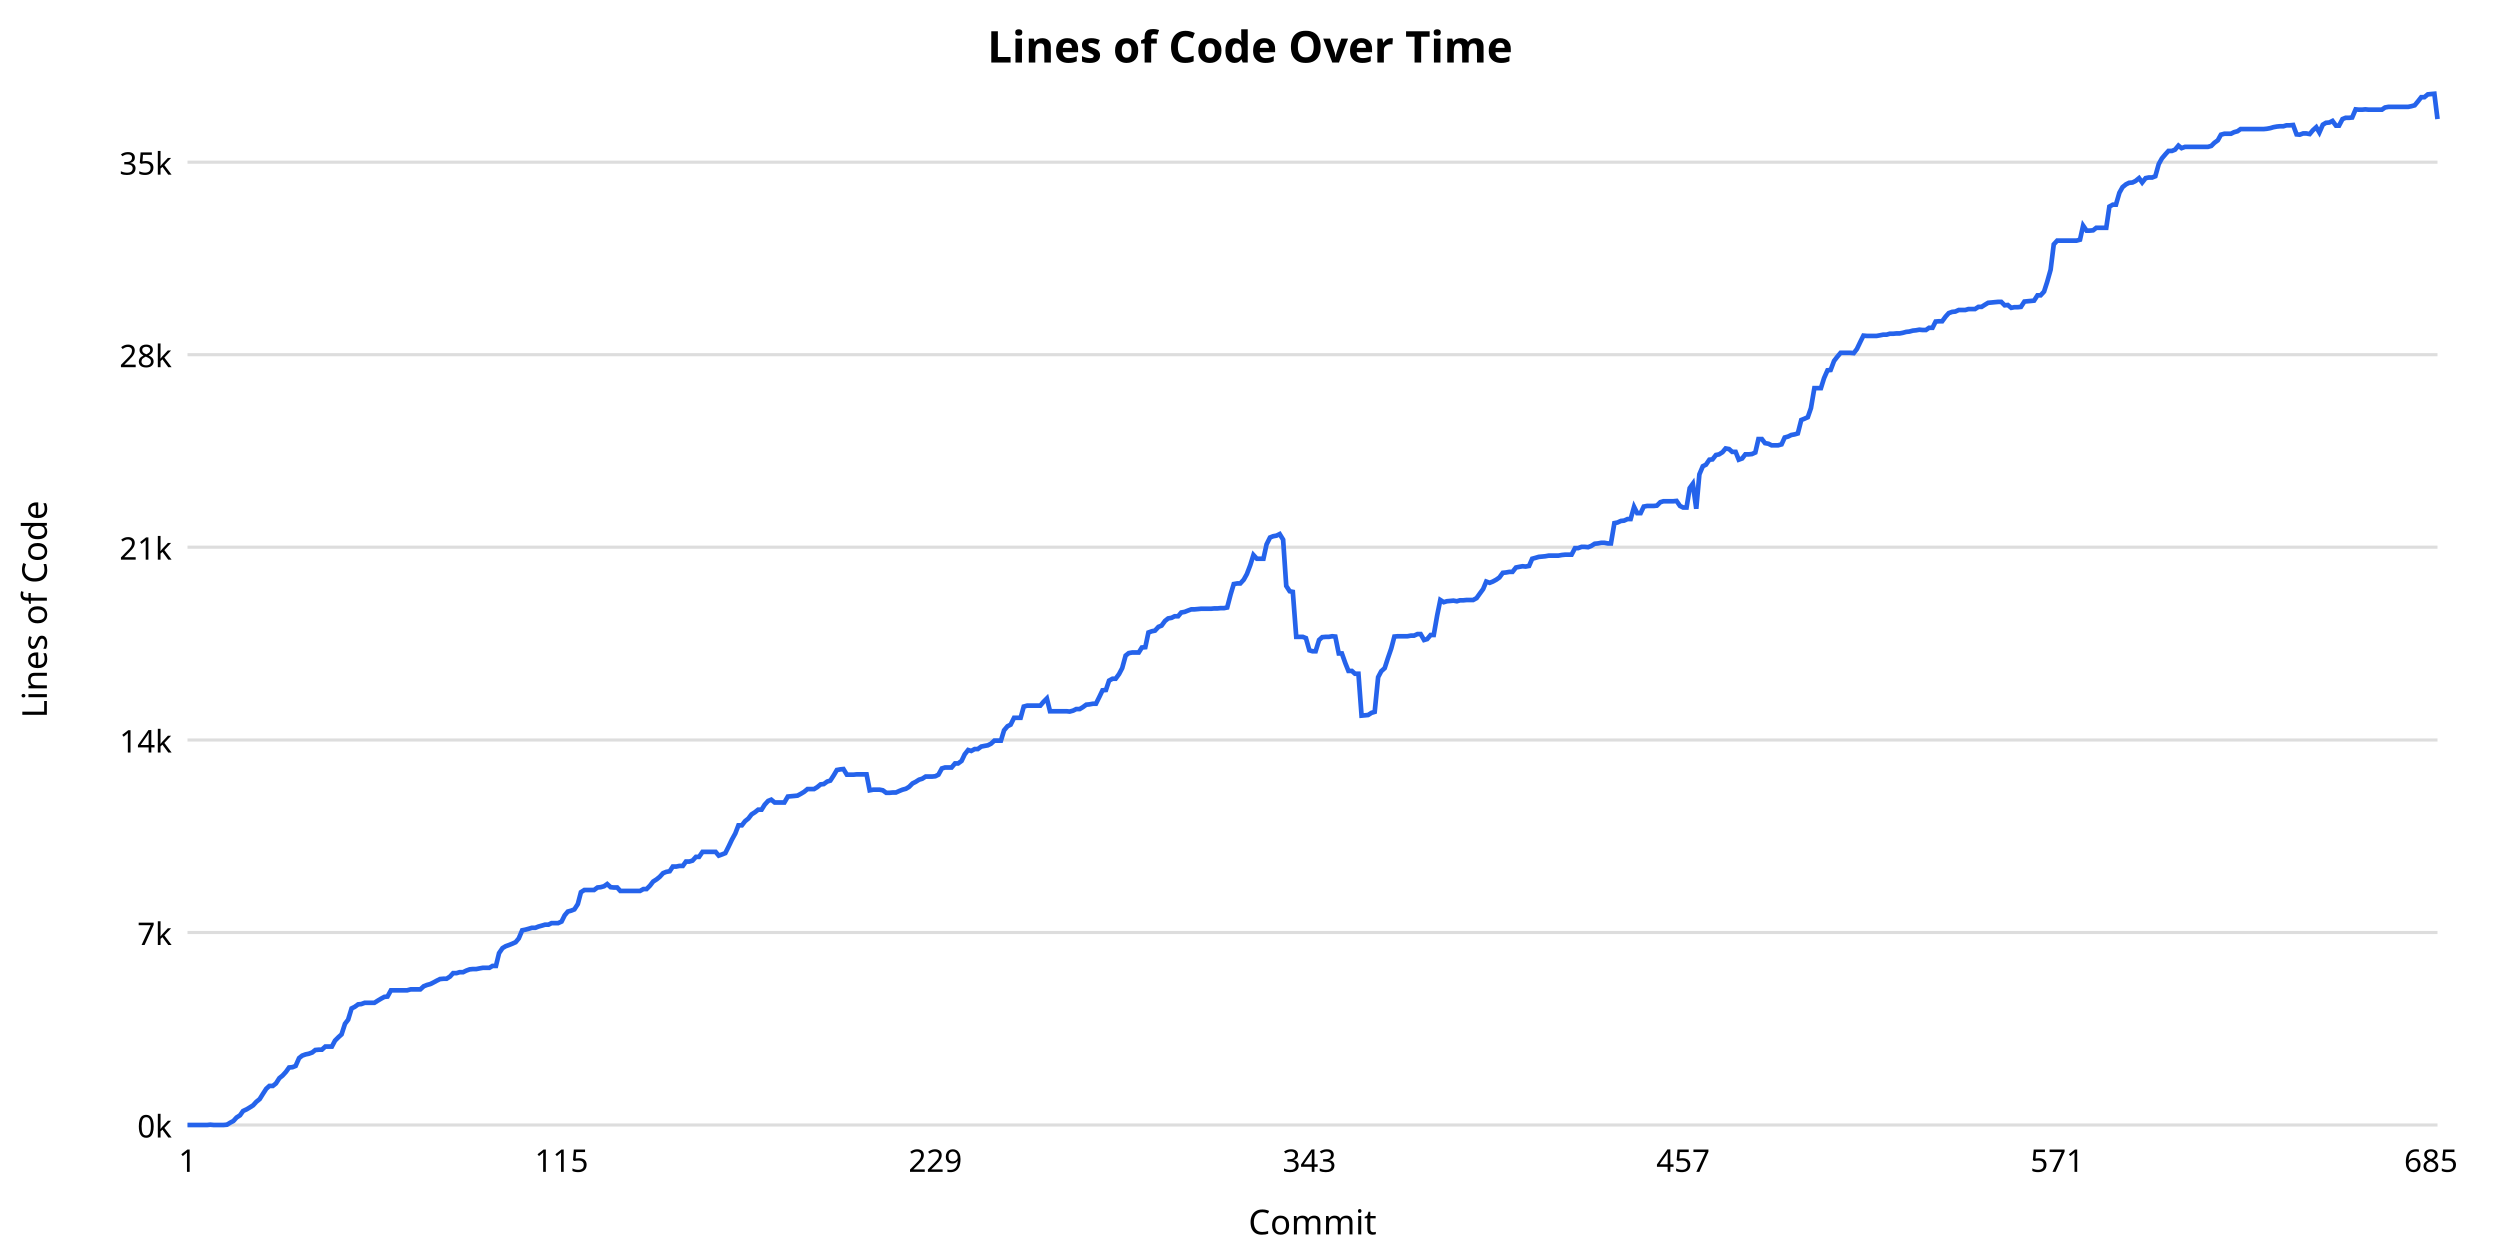
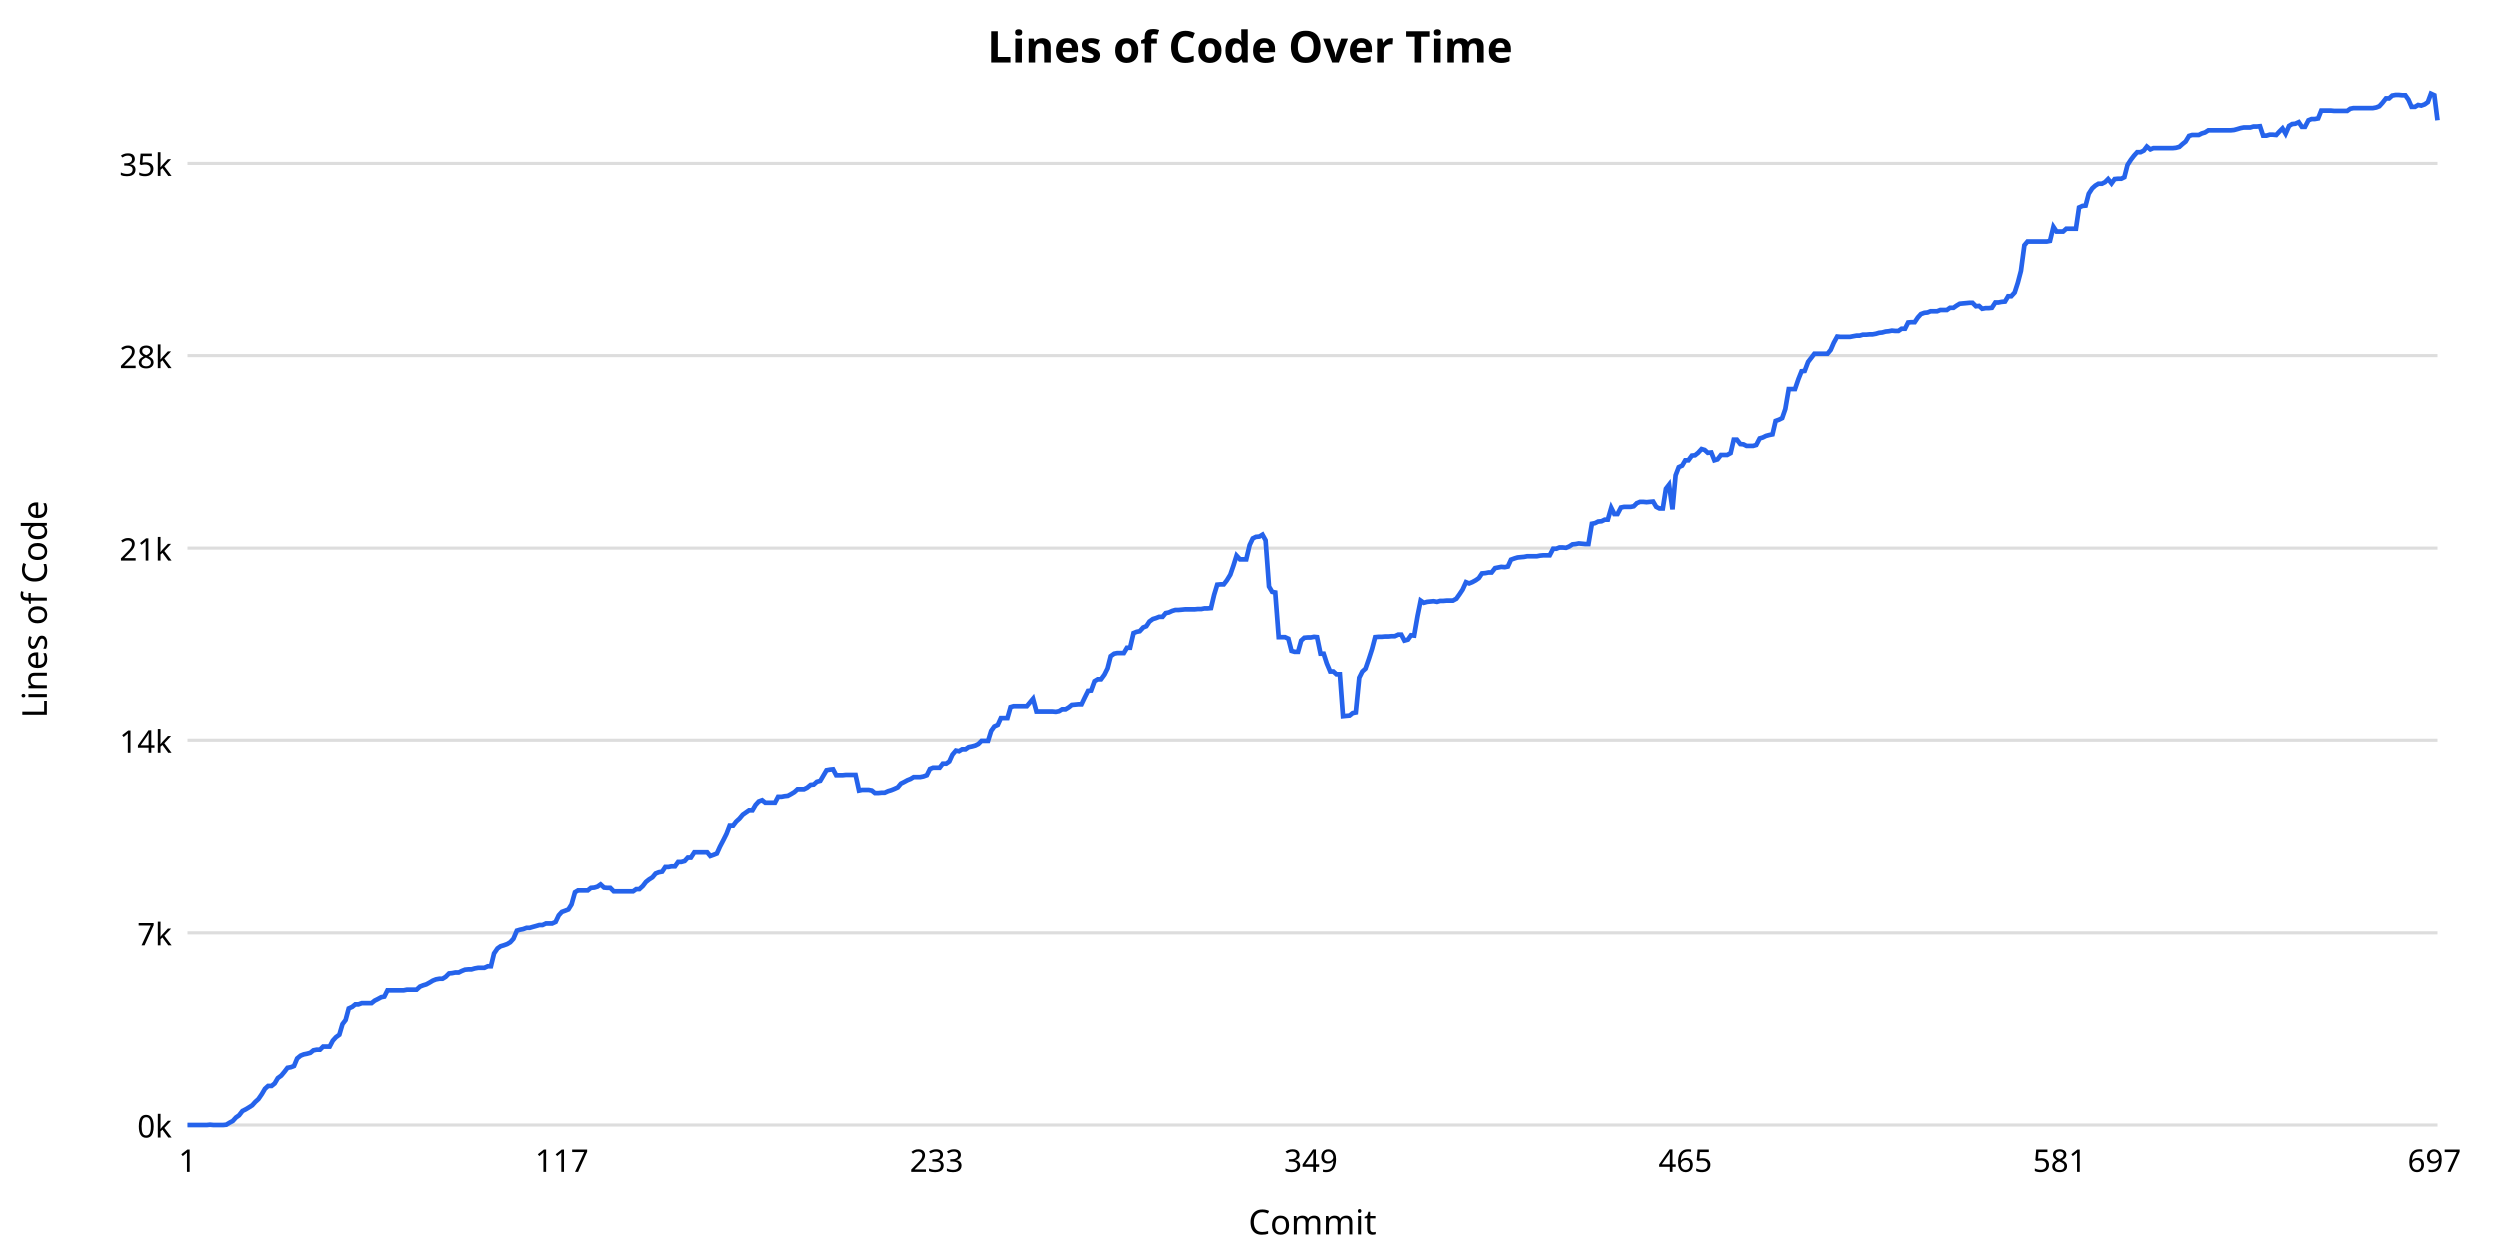
<svg xmlns="http://www.w3.org/2000/svg" width="800" height="400" style="background:#fff">
  <text x="400" y="20" font-family="sans-serif" font-size="14" text-anchor="middle" font-weight="bold">Lines of Code Over Time</text>
  <text x="420" y="395" font-family="sans-serif" font-size="11" text-anchor="middle">Commit</text>
  <text x="15" y="195" font-family="sans-serif" font-size="11" text-anchor="middle" transform="rotate(-90,15,195)">Lines of Code</text>
  <line x1="60" y1="360.0" x2="780" y2="360.0" stroke="#ddd" />
  <text x="55" y="364.0" font-family="sans-serif" font-size="10" text-anchor="end">0k</text>
-   <line x1="60" y1="298.4" x2="780" y2="298.4" stroke="#ddd" />
-   <text x="55" y="302.4" font-family="sans-serif" font-size="10" text-anchor="end">7k</text>
-   <line x1="60" y1="236.8" x2="780" y2="236.8" stroke="#ddd" />
-   <text x="55" y="240.8" font-family="sans-serif" font-size="10" text-anchor="end">14k</text>
-   <line x1="60" y1="175.1" x2="780" y2="175.1" stroke="#ddd" />
-   <text x="55" y="179.1" font-family="sans-serif" font-size="10" text-anchor="end">21k</text>
-   <line x1="60" y1="113.5" x2="780" y2="113.5" stroke="#ddd" />
-   <text x="55" y="117.5" font-family="sans-serif" font-size="10" text-anchor="end">28k</text>
-   <line x1="60" y1="51.9" x2="780" y2="51.9" stroke="#ddd" />
-   <text x="55" y="55.9" font-family="sans-serif" font-size="10" text-anchor="end">35k</text>
+   <line x1="60" y1="298.5" x2="780" y2="298.5" stroke="#ddd" />
+   <text x="55" y="302.5" font-family="sans-serif" font-size="10" text-anchor="end">7k</text>
+   <line x1="60" y1="236.9" x2="780" y2="236.9" stroke="#ddd" />
+   <text x="55" y="240.9" font-family="sans-serif" font-size="10" text-anchor="end">14k</text>
+   <line x1="60" y1="175.4" x2="780" y2="175.4" stroke="#ddd" />
+   <text x="55" y="179.4" font-family="sans-serif" font-size="10" text-anchor="end">21k</text>
+   <line x1="60" y1="113.8" x2="780" y2="113.8" stroke="#ddd" />
+   <text x="55" y="117.8" font-family="sans-serif" font-size="10" text-anchor="end">28k</text>
+   <line x1="60" y1="52.3" x2="780" y2="52.3" stroke="#ddd" />
+   <text x="55" y="56.3" font-family="sans-serif" font-size="10" text-anchor="end">35k</text>
  <text x="60.0" y="375" font-family="sans-serif" font-size="10" text-anchor="middle">1</text>
-   <text x="179.7" y="375" font-family="sans-serif" font-size="10" text-anchor="middle">115</text>
-   <text x="299.3" y="375" font-family="sans-serif" font-size="10" text-anchor="middle">229</text>
-   <text x="419.0" y="375" font-family="sans-serif" font-size="10" text-anchor="middle">343</text>
-   <text x="538.6" y="375" font-family="sans-serif" font-size="10" text-anchor="middle">457</text>
-   <text x="658.3" y="375" font-family="sans-serif" font-size="10" text-anchor="middle">571</text>
-   <text x="777.9" y="375" font-family="sans-serif" font-size="10" text-anchor="middle">685</text>
-   <polyline fill="none" stroke="#2563eb" stroke-width="1.5" points="60.0,360.0 61.0,360.0 62.1,360.0 63.1,360.0 64.2,360.0 65.2,360.0 66.3,360.0 67.3,359.9 68.4,360.0 69.4,360.0 70.5,360.0 71.5,360.0 72.6,359.9 73.6,359.3 74.7,358.7 75.7,357.6 76.8,356.9 77.8,355.5 78.9,355.0 79.9,354.4 81.0,353.7 82.0,352.6 83.1,351.7 84.1,350.1 85.2,348.4 86.2,347.5 87.3,347.5 88.3,346.7 89.4,345.0 90.4,344.2 91.5,343.0 92.5,341.6 93.6,341.5 94.6,341.1 95.7,338.6 96.7,337.8 97.8,337.4 98.8,337.2 99.9,336.8 100.9,336.0 102.0,335.9 103.0,335.9 104.1,334.9 105.1,334.9 106.2,334.9 107.2,333.0 108.3,331.9 109.3,331.0 110.4,327.6 111.4,326.3 112.5,322.7 113.5,322.2 114.6,321.4 115.6,321.3 116.7,320.9 117.7,320.9 118.8,320.9 119.8,320.9 120.9,320.2 121.9,319.6 123.0,319.0 124.0,318.9 125.1,316.9 126.1,316.9 127.2,316.9 128.2,316.9 129.3,316.9 130.3,316.9 131.4,316.6 132.4,316.6 133.5,316.6 134.5,316.6 135.6,315.6 136.6,315.2 137.7,314.9 138.7,314.4 139.8,313.8 140.8,313.3 141.9,313.2 142.9,313.2 144.0,312.5 145.0,311.4 146.1,311.4 147.1,311.1 148.2,311.1 149.2,310.6 150.3,310.2 151.3,310.1 152.4,310.1 153.4,309.9 154.5,309.7 155.5,309.7 156.6,309.7 157.6,309.1 158.7,309.1 159.7,305.0 160.8,303.4 161.8,302.8 162.9,302.4 163.9,302.0 165.0,301.5 166.0,300.3 167.1,297.7 168.1,297.5 169.2,297.2 170.2,296.9 171.3,296.9 172.3,296.5 173.4,296.2 174.4,295.9 175.5,295.9 176.5,295.4 177.6,295.4 178.6,295.4 179.7,294.9 180.7,292.9 181.7,291.7 182.8,291.4 183.8,291.0 184.9,289.3 185.9,285.5 187.0,284.8 188.0,284.8 189.1,284.8 190.1,284.8 191.2,284.0 192.2,283.9 193.3,283.6 194.3,282.9 195.4,283.9 196.4,284.0 197.5,284.0 198.5,285.1 199.6,285.1 200.6,285.1 201.7,285.1 202.7,285.1 203.8,285.1 204.8,285.1 205.9,284.5 206.9,284.5 208.0,283.4 209.0,282.1 210.1,281.4 211.1,280.6 212.2,279.4 213.2,279.0 214.3,278.8 215.3,277.3 216.4,277.3 217.4,277.1 218.5,277.1 219.5,275.7 220.6,275.7 221.6,275.4 222.7,274.2 223.7,274.2 224.8,272.6 225.8,272.6 226.9,272.6 227.9,272.6 229.0,272.6 230.0,273.8 231.1,273.4 232.1,273.0 233.2,270.8 234.2,268.7 235.3,266.7 236.3,264.1 237.4,264.1 238.4,262.8 239.5,261.9 240.5,260.6 241.6,259.9 242.6,259.1 243.7,259.1 244.7,257.5 245.8,256.3 246.8,255.9 247.9,256.8 248.9,256.8 250.0,256.8 251.0,256.8 252.1,254.9 253.1,254.8 254.2,254.7 255.2,254.6 256.3,254.0 257.3,253.4 258.4,252.5 259.4,252.5 260.5,252.5 261.5,251.9 262.6,251.0 263.6,250.9 264.7,250.1 265.7,249.8 266.8,248.1 267.8,246.4 268.9,246.2 269.9,246.1 271.0,247.9 272.0,247.9 273.1,247.9 274.1,247.8 275.2,247.8 276.2,247.8 277.3,247.8 278.3,252.9 279.4,252.7 280.4,252.7 281.5,252.7 282.5,252.9 283.6,253.7 284.6,253.7 285.7,253.6 286.7,253.6 287.8,253.1 288.8,252.7 289.9,252.4 290.9,251.8 292.0,250.7 293.0,250.2 294.1,249.5 295.1,249.2 296.2,248.5 297.2,248.5 298.3,248.5 299.3,248.4 300.3,247.9 301.4,245.9 302.4,245.6 303.5,245.6 304.5,245.6 305.6,244.3 306.6,244.3 307.7,243.5 308.7,241.4 309.8,240.0 310.8,240.3 311.9,239.7 312.9,239.7 314.0,238.9 315.0,238.7 316.1,238.5 317.1,238.0 318.2,237.0 319.2,237.0 320.3,237.0 321.3,233.7 322.4,232.4 323.4,231.9 324.5,229.7 325.5,229.7 326.6,229.7 327.6,226.1 328.7,225.8 329.7,225.8 330.8,225.8 331.8,225.8 332.9,225.8 333.9,224.6 335.0,223.5 336.0,227.6 337.1,227.6 338.1,227.6 339.2,227.6 340.2,227.6 341.3,227.6 342.3,227.7 343.4,227.4 344.4,226.9 345.5,226.9 346.5,226.3 347.6,225.5 348.6,225.4 349.7,225.2 350.7,225.2 351.8,223.0 352.8,220.9 353.9,220.8 354.9,217.8 356.0,217.2 357.0,217.2 358.1,215.7 359.1,213.8 360.2,209.8 361.2,209.0 362.3,208.8 363.3,208.8 364.4,208.8 365.4,207.2 366.5,207.1 367.5,202.4 368.6,202.0 369.6,201.8 370.7,200.6 371.7,200.2 372.8,198.7 373.8,197.9 374.9,197.7 375.9,197.2 377.0,197.2 378.0,196.0 379.1,195.8 380.1,195.4 381.2,195.0 382.2,195.0 383.3,194.9 384.3,194.8 385.4,194.8 386.4,194.8 387.5,194.8 388.5,194.7 389.6,194.7 390.6,194.6 391.7,194.6 392.7,194.4 393.8,190.2 394.8,186.9 395.9,186.7 396.9,186.7 398.0,185.5 399.0,183.7 400.1,180.8 401.1,177.6 402.2,178.8 403.2,178.8 404.3,178.8 405.3,174.2 406.4,172.0 407.4,171.6 408.5,171.4 409.5,170.9 410.6,172.7 411.6,187.5 412.7,189.2 413.7,189.4 414.8,203.8 415.8,203.8 416.9,203.8 417.9,204.2 419.0,208.1 420.0,208.4 421.0,208.4 422.1,204.8 423.1,203.9 424.2,203.8 425.2,203.8 426.3,203.6 427.3,203.7 428.4,209.1 429.4,209.1 430.5,212.2 431.5,214.7 432.6,214.7 433.6,215.6 434.7,215.6 435.7,229.0 436.8,228.9 437.8,228.8 438.9,228.1 439.9,227.8 441.0,216.7 442.0,214.8 443.1,213.8 444.1,210.7 445.2,207.5 446.2,203.7 447.3,203.6 448.3,203.6 449.4,203.6 450.4,203.6 451.5,203.4 452.5,203.4 453.6,202.9 454.6,202.9 455.7,204.8 456.7,204.5 457.8,203.2 458.8,203.2 459.9,196.9 460.9,192.0 462.0,192.7 463.0,192.4 464.1,192.3 465.1,192.2 466.2,192.4 467.2,192.1 468.3,192.1 469.3,192.0 470.4,192.0 471.4,192.0 472.5,191.4 473.5,190.0 474.6,188.5 475.6,186.1 476.7,186.5 477.7,186.1 478.8,185.5 479.8,184.8 480.9,183.3 481.9,183.2 483.0,183.0 484.0,183.0 485.1,181.6 486.1,181.4 487.2,181.2 488.2,181.3 489.3,181.1 490.3,178.8 491.4,178.5 492.4,178.2 493.5,178.1 494.5,178.0 495.6,177.8 496.6,177.8 497.7,177.8 498.7,177.8 499.8,177.6 500.8,177.5 501.9,177.5 502.9,177.5 504.0,175.4 505.0,175.4 506.1,175.0 507.1,175.0 508.2,175.1 509.2,174.7 510.3,174.0 511.3,173.9 512.4,173.7 513.4,173.7 514.5,173.9 515.5,173.9 516.6,167.4 517.6,167.2 518.7,166.7 519.7,166.6 520.8,166.1 521.8,166.1 522.9,162.2 523.9,164.2 525.0,164.2 526.0,162.1 527.1,161.9 528.1,161.9 529.2,161.9 530.2,161.8 531.3,160.7 532.3,160.4 533.4,160.4 534.4,160.4 535.5,160.4 536.5,160.3 537.6,161.9 538.6,162.4 539.7,162.4 540.7,156.2 541.7,154.8 542.8,162.8 543.8,151.8 544.9,149.2 545.9,148.7 547.0,147.1 548.0,147.0 549.1,145.6 550.1,145.4 551.2,144.7 552.2,143.5 553.3,143.7 554.3,144.6 555.4,144.6 556.4,147.1 557.5,146.7 558.5,145.4 559.6,145.4 560.6,145.3 561.7,144.8 562.7,140.5 563.8,140.5 564.8,141.8 565.9,142.0 566.9,142.5 568.0,142.5 569.0,142.5 570.1,142.2 571.1,140.0 572.2,139.7 573.2,139.2 574.3,139.0 575.3,138.7 576.4,134.4 577.4,134.0 578.5,133.5 579.5,130.6 580.6,124.2 581.6,124.2 582.7,124.2 583.7,121.0 584.8,118.5 585.8,118.4 586.9,115.5 587.9,114.2 589.0,112.9 590.0,112.9 591.1,112.9 592.1,112.9 593.2,113.0 594.2,111.7 595.3,109.4 596.3,107.4 597.4,107.5 598.4,107.5 599.5,107.5 600.5,107.5 601.6,107.3 602.6,107.1 603.7,107.1 604.7,106.8 605.8,106.8 606.8,106.7 607.9,106.7 608.9,106.5 610.0,106.2 611.0,106.1 612.1,105.8 613.1,105.7 614.2,105.5 615.2,105.6 616.3,105.6 617.3,104.9 618.4,104.9 619.4,102.9 620.5,102.8 621.5,102.8 622.6,101.3 623.6,100.2 624.7,99.8 625.7,99.7 626.8,99.2 627.8,99.2 628.9,99.2 629.9,98.9 631.0,98.9 632.0,98.9 633.1,98.2 634.1,98.2 635.2,97.5 636.2,96.9 637.3,96.8 638.3,96.7 639.4,96.6 640.4,96.6 641.5,97.7 642.5,97.6 643.6,98.5 644.6,98.3 645.7,98.3 646.7,98.2 647.8,96.5 648.8,96.4 649.9,96.3 650.9,96.2 652.0,94.5 653.0,94.5 654.1,93.3 655.1,90.2 656.2,86.3 657.2,78.2 658.3,77.0 659.3,77.0 660.3,77.0 661.4,77.0 662.4,77.0 663.5,77.0 664.5,77.0 665.6,76.7 666.6,72.2 667.7,73.8 668.7,73.8 669.8,73.7 670.8,72.9 671.9,72.9 672.9,72.9 674.0,72.9 675.0,66.1 676.1,65.5 677.1,65.5 678.2,61.7 679.2,59.9 680.3,59.0 681.3,58.5 682.4,58.4 683.4,57.9 684.5,57.0 685.5,58.4 686.6,57.0 687.6,56.8 688.7,56.8 689.7,56.4 690.8,52.5 691.8,50.7 692.9,49.4 693.9,48.3 695.0,48.3 696.0,47.9 697.1,46.6 698.1,47.4 699.2,47.0 700.2,47.0 701.3,47.0 702.3,47.0 703.4,47.0 704.4,47.0 705.5,47.0 706.5,47.0 707.6,46.7 708.6,45.7 709.7,44.9 710.7,43.1 711.8,42.8 712.8,42.8 713.9,42.8 714.9,42.3 716.0,42.0 717.0,41.3 718.1,41.3 719.1,41.3 720.2,41.3 721.2,41.3 722.3,41.3 723.3,41.3 724.4,41.3 725.4,41.2 726.5,41.0 727.5,40.7 728.6,40.5 729.6,40.4 730.7,40.4 731.7,40.1 732.8,40.1 733.8,40.0 734.9,43.0 735.9,43.1 737.0,42.7 738.0,42.7 739.1,42.9 740.1,41.7 741.2,40.7 742.2,42.4 743.3,39.9 744.3,39.3 745.4,39.2 746.4,38.7 747.5,40.2 748.5,40.2 749.6,38.1 750.6,37.7 751.7,37.7 752.7,37.6 753.8,35.0 754.8,35.1 755.9,35.1 756.9,35.0 758.0,35.1 759.0,35.1 760.1,35.1 761.1,35.1 762.2,35.1 763.2,34.4 764.3,34.2 765.3,34.2 766.4,34.2 767.4,34.2 768.5,34.2 769.5,34.2 770.6,34.2 771.6,34.0 772.7,33.7 773.7,32.5 774.8,31.1 775.8,31.1 776.9,30.2 777.9,30.1 779.0,30.0 780.0,38.1 " />
+   <text x="179.8" y="375" font-family="sans-serif" font-size="10" text-anchor="middle">117</text>
+   <text x="299.7" y="375" font-family="sans-serif" font-size="10" text-anchor="middle">233</text>
+   <text x="419.5" y="375" font-family="sans-serif" font-size="10" text-anchor="middle">349</text>
+   <text x="539.3" y="375" font-family="sans-serif" font-size="10" text-anchor="middle">465</text>
+   <text x="659.1" y="375" font-family="sans-serif" font-size="10" text-anchor="middle">581</text>
+   <text x="779.0" y="375" font-family="sans-serif" font-size="10" text-anchor="middle">697</text>
+   <polyline fill="none" stroke="#2563eb" stroke-width="1.5" points="60.0,360.0 61.0,360.0 62.1,360.0 63.1,360.0 64.1,360.0 65.2,360.0 66.2,360.0 67.2,359.9 68.3,360.0 69.3,360.0 70.3,360.0 71.4,360.0 72.4,359.9 73.4,359.3 74.5,358.7 75.5,357.6 76.5,356.9 77.6,355.5 78.6,355.0 79.6,354.4 80.7,353.7 81.7,352.6 82.7,351.7 83.8,350.1 84.8,348.4 85.8,347.5 86.9,347.5 87.9,346.7 88.9,345.0 90.0,344.2 91.0,343.0 92.0,341.7 93.1,341.5 94.1,341.1 95.1,338.7 96.2,337.8 97.2,337.4 98.2,337.2 99.3,336.9 100.3,336.1 101.3,335.9 102.4,335.9 103.4,334.9 104.4,334.9 105.5,334.9 106.5,333.0 107.5,331.9 108.6,331.1 109.6,327.7 110.6,326.4 111.6,322.7 112.7,322.2 113.7,321.4 114.7,321.4 115.8,321.0 116.8,321.0 117.8,321.0 118.9,321.0 119.9,320.2 120.9,319.7 122.0,319.1 123.0,318.9 124.0,316.9 125.1,316.9 126.1,316.9 127.1,316.9 128.2,316.9 129.2,316.9 130.2,316.7 131.3,316.7 132.3,316.7 133.3,316.7 134.4,315.7 135.4,315.3 136.4,315.0 137.5,314.4 138.5,313.8 139.5,313.4 140.6,313.2 141.6,313.2 142.6,312.6 143.7,311.5 144.7,311.4 145.7,311.2 146.8,311.2 147.8,310.7 148.8,310.3 149.9,310.2 150.9,310.2 151.9,309.9 153.0,309.7 154.0,309.7 155.0,309.7 156.1,309.2 157.1,309.2 158.1,305.1 159.2,303.5 160.2,302.8 161.2,302.5 162.3,302.1 163.3,301.5 164.3,300.4 165.4,297.8 166.4,297.5 167.4,297.3 168.5,296.9 169.5,296.9 170.5,296.6 171.6,296.3 172.6,296.0 173.6,296.0 174.7,295.5 175.7,295.5 176.7,295.5 177.8,295.0 178.8,292.9 179.8,291.8 180.9,291.4 181.9,291.0 182.9,289.4 184.0,285.5 185.0,284.9 186.0,284.9 187.1,284.9 188.1,284.9 189.1,284.1 190.2,284.0 191.2,283.7 192.2,283.0 193.3,284.0 194.3,284.1 195.3,284.1 196.4,285.2 197.4,285.2 198.4,285.2 199.5,285.2 200.5,285.2 201.5,285.2 202.6,285.2 203.6,284.5 204.6,284.5 205.7,283.5 206.7,282.2 207.7,281.4 208.8,280.7 209.8,279.5 210.8,279.1 211.9,278.9 212.9,277.4 213.9,277.4 214.9,277.2 216.0,277.2 217.0,275.8 218.0,275.8 219.1,275.5 220.1,274.4 221.1,274.4 222.2,272.7 223.2,272.7 224.2,272.7 225.3,272.7 226.3,272.7 227.3,273.9 228.4,273.5 229.4,273.1 230.4,270.9 231.5,268.8 232.5,266.8 233.5,264.2 234.6,264.2 235.6,262.9 236.6,262.0 237.7,260.7 238.7,260.0 239.7,259.3 240.8,259.3 241.8,257.6 242.8,256.5 243.9,256.1 244.9,256.9 245.9,256.9 247.0,256.9 248.0,256.9 249.0,255.0 250.1,255.0 251.1,254.8 252.1,254.7 253.2,254.1 254.2,253.5 255.2,252.6 256.3,252.6 257.3,252.6 258.3,252.1 259.4,251.2 260.4,251.1 261.4,250.2 262.5,249.9 263.5,248.2 264.5,246.5 265.6,246.3 266.6,246.2 267.6,248.1 268.7,248.1 269.7,248.1 270.7,248.0 271.8,248.0 272.8,248.0 273.8,248.0 274.9,253.0 275.9,252.8 276.9,252.8 278.0,252.8 279.0,253.0 280.0,253.8 281.1,253.8 282.1,253.7 283.1,253.7 284.2,253.2 285.2,252.9 286.2,252.5 287.3,252.0 288.3,250.8 289.3,250.3 290.4,249.7 291.4,249.3 292.4,248.7 293.5,248.7 294.5,248.7 295.5,248.5 296.6,248.1 297.6,246.1 298.6,245.7 299.7,245.7 300.7,245.7 301.7,244.4 302.8,244.4 303.8,243.7 304.8,241.5 305.9,240.2 306.9,240.4 307.9,239.8 309.0,239.8 310.0,239.1 311.0,238.9 312.1,238.6 313.1,238.1 314.1,237.1 315.2,237.1 316.2,237.1 317.2,233.9 318.2,232.5 319.3,232.0 320.3,229.8 321.3,229.8 322.4,229.8 323.4,226.3 324.4,226.0 325.5,226.0 326.5,226.0 327.5,226.0 328.6,226.0 329.6,224.8 330.6,223.6 331.7,227.7 332.7,227.7 333.7,227.7 334.8,227.7 335.8,227.7 336.8,227.7 337.9,227.8 338.9,227.6 339.9,227.0 341.0,227.0 342.0,226.4 343.0,225.6 344.1,225.5 345.1,225.4 346.1,225.4 347.2,223.1 348.2,221.1 349.2,221.0 350.3,218.0 351.3,217.4 352.3,217.4 353.4,215.9 354.4,213.9 355.4,210.0 356.5,209.2 357.5,209.0 358.5,209.0 359.6,209.0 360.6,207.3 361.6,207.3 362.7,202.6 363.7,202.2 364.7,202.0 365.8,200.8 366.8,200.4 367.8,198.9 368.9,198.1 369.9,197.8 370.9,197.4 372.0,197.4 373.0,196.2 374.0,196.0 375.1,195.5 376.1,195.2 377.1,195.2 378.2,195.1 379.2,195.0 380.2,195.0 381.3,195.0 382.3,195.0 383.3,194.9 384.4,194.9 385.4,194.7 386.4,194.7 387.5,194.6 388.5,190.4 389.5,187.1 390.6,187.0 391.6,187.0 392.6,185.7 393.7,183.9 394.7,181.0 395.7,177.8 396.8,179.0 397.8,179.0 398.8,179.0 399.9,174.4 400.9,172.3 401.9,171.8 403.0,171.7 404.0,171.1 405.0,172.9 406.1,187.7 407.1,189.4 408.1,189.6 409.2,203.9 410.2,203.9 411.2,203.9 412.3,204.4 413.3,208.3 414.3,208.6 415.4,208.6 416.4,205.0 417.4,204.1 418.5,204.0 419.5,204.0 420.5,203.8 421.5,203.9 422.6,209.2 423.6,209.2 424.6,212.3 425.7,214.9 426.7,214.9 427.7,215.8 428.8,215.8 429.8,229.2 430.8,229.1 431.9,229.0 432.9,228.2 433.9,228.0 435.0,216.9 436.0,214.9 437.0,214.0 438.1,210.8 439.1,207.7 440.1,203.9 441.2,203.8 442.2,203.8 443.2,203.7 444.3,203.7 445.3,203.6 446.3,203.6 447.4,203.1 448.4,203.1 449.4,205.0 450.5,204.7 451.5,203.3 452.5,203.4 453.6,197.1 454.6,192.2 455.6,192.9 456.7,192.6 457.7,192.5 458.7,192.4 459.8,192.6 460.8,192.3 461.8,192.3 462.9,192.2 463.9,192.2 464.9,192.2 466.0,191.6 467.0,190.2 468.0,188.7 469.1,186.3 470.1,186.7 471.1,186.3 472.2,185.7 473.2,185.0 474.2,183.5 475.3,183.4 476.3,183.2 477.3,183.2 478.4,181.8 479.4,181.6 480.4,181.4 481.5,181.5 482.5,181.3 483.5,179.1 484.6,178.7 485.6,178.4 486.6,178.3 487.7,178.2 488.7,178.0 489.7,178.0 490.8,178.0 491.8,178.0 492.8,177.8 493.9,177.7 494.9,177.7 495.9,177.7 497.0,175.6 498.0,175.6 499.0,175.2 500.1,175.2 501.1,175.3 502.1,174.9 503.2,174.2 504.2,174.1 505.2,173.9 506.3,174.0 507.3,174.1 508.3,174.1 509.4,167.6 510.4,167.4 511.4,166.9 512.5,166.8 513.5,166.3 514.5,166.3 515.6,162.5 516.6,164.5 517.6,164.5 518.7,162.4 519.7,162.2 520.7,162.2 521.8,162.2 522.8,162.0 523.8,161.0 524.8,160.6 525.9,160.6 526.9,160.7 527.9,160.6 529.0,160.5 530.0,162.2 531.0,162.7 532.1,162.7 533.1,156.4 534.1,155.1 535.2,163.0 536.2,152.1 537.2,149.5 538.3,149.0 539.3,147.3 540.3,147.3 541.4,145.8 542.4,145.7 543.4,144.9 544.5,143.7 545.5,144.0 546.5,144.9 547.6,144.8 548.6,147.3 549.6,147.0 550.7,145.6 551.7,145.6 552.7,145.6 553.8,145.0 554.8,140.7 555.8,140.7 556.9,142.1 557.9,142.2 558.9,142.7 560.0,142.7 561.0,142.7 562.0,142.4 563.1,140.3 564.1,140.0 565.1,139.5 566.2,139.2 567.2,139.0 568.2,134.7 569.3,134.3 570.3,133.8 571.3,130.9 572.4,124.5 573.4,124.5 574.4,124.5 575.5,121.3 576.5,118.8 577.5,118.7 578.6,115.8 579.6,114.5 580.6,113.2 581.7,113.2 582.7,113.2 583.7,113.2 584.8,113.2 585.8,112.0 586.8,109.7 587.9,107.7 588.9,107.8 589.9,107.8 591.0,107.8 592.0,107.8 593.0,107.6 594.1,107.4 595.1,107.4 596.1,107.1 597.2,107.1 598.2,107.0 599.2,107.0 600.3,106.8 601.3,106.5 602.3,106.4 603.4,106.1 604.4,106.0 605.4,105.8 606.5,105.9 607.5,105.9 608.5,105.2 609.6,105.2 610.6,103.2 611.6,103.1 612.7,103.1 613.7,101.6 614.7,100.5 615.8,100.1 616.8,100.0 617.8,99.6 618.9,99.6 619.9,99.6 620.9,99.2 622.0,99.2 623.0,99.2 624.0,98.5 625.1,98.5 626.1,97.8 627.1,97.2 628.1,97.1 629.2,97.0 630.2,96.9 631.2,96.9 632.3,98.0 633.3,97.9 634.3,98.8 635.4,98.6 636.4,98.6 637.4,98.5 638.5,96.8 639.5,96.8 640.5,96.6 641.6,96.5 642.6,94.8 643.6,94.8 644.7,93.6 645.7,90.5 646.7,86.7 647.8,78.5 648.8,77.3 649.8,77.3 650.9,77.3 651.9,77.3 652.9,77.3 654.0,77.3 655.0,77.3 656.0,77.1 657.1,72.6 658.1,74.1 659.1,74.1 660.2,74.1 661.2,73.2 662.2,73.2 663.3,73.2 664.3,73.2 665.3,66.4 666.4,65.9 667.4,65.8 668.4,62.0 669.5,60.3 670.5,59.4 671.5,58.8 672.6,58.8 673.6,58.3 674.6,57.3 675.7,58.7 676.7,57.3 677.7,57.2 678.8,57.2 679.8,56.7 680.8,52.8 681.9,51.1 682.9,49.8 683.9,48.7 685.0,48.7 686.0,48.2 687.0,46.9 688.1,47.8 689.1,47.4 690.1,47.4 691.2,47.4 692.2,47.4 693.2,47.4 694.3,47.4 695.3,47.4 696.3,47.3 697.4,47.0 698.4,46.1 699.4,45.3 700.5,43.5 701.5,43.2 702.5,43.2 703.6,43.2 704.6,42.7 705.6,42.4 706.7,41.7 707.7,41.7 708.7,41.7 709.8,41.7 710.8,41.7 711.8,41.7 712.9,41.7 713.9,41.7 714.9,41.6 716.0,41.3 717.0,41.0 718.0,40.8 719.1,40.8 720.1,40.8 721.1,40.5 722.2,40.5 723.2,40.4 724.2,43.4 725.3,43.4 726.3,43.1 727.3,43.1 728.4,43.2 729.4,42.1 730.4,41.1 731.4,42.8 732.5,40.3 733.5,39.7 734.5,39.6 735.6,39.1 736.6,40.6 737.6,40.6 738.7,38.5 739.7,38.1 740.7,38.1 741.8,37.9 742.8,35.4 743.8,35.4 744.9,35.4 745.9,35.4 746.9,35.5 748.0,35.5 749.0,35.5 750.0,35.5 751.1,35.5 752.1,34.8 753.1,34.6 754.2,34.6 755.2,34.6 756.2,34.6 757.3,34.6 758.3,34.6 759.3,34.6 760.4,34.4 761.4,34.0 762.4,32.9 763.5,31.5 764.5,31.5 765.5,30.6 766.6,30.4 767.6,30.4 768.6,30.5 769.7,30.5 770.7,31.9 771.7,34.2 772.8,34.2 773.8,33.6 774.8,33.8 775.9,33.4 776.9,32.7 777.9,30.0 779.0,30.5 780.0,38.5 " />
</svg>
